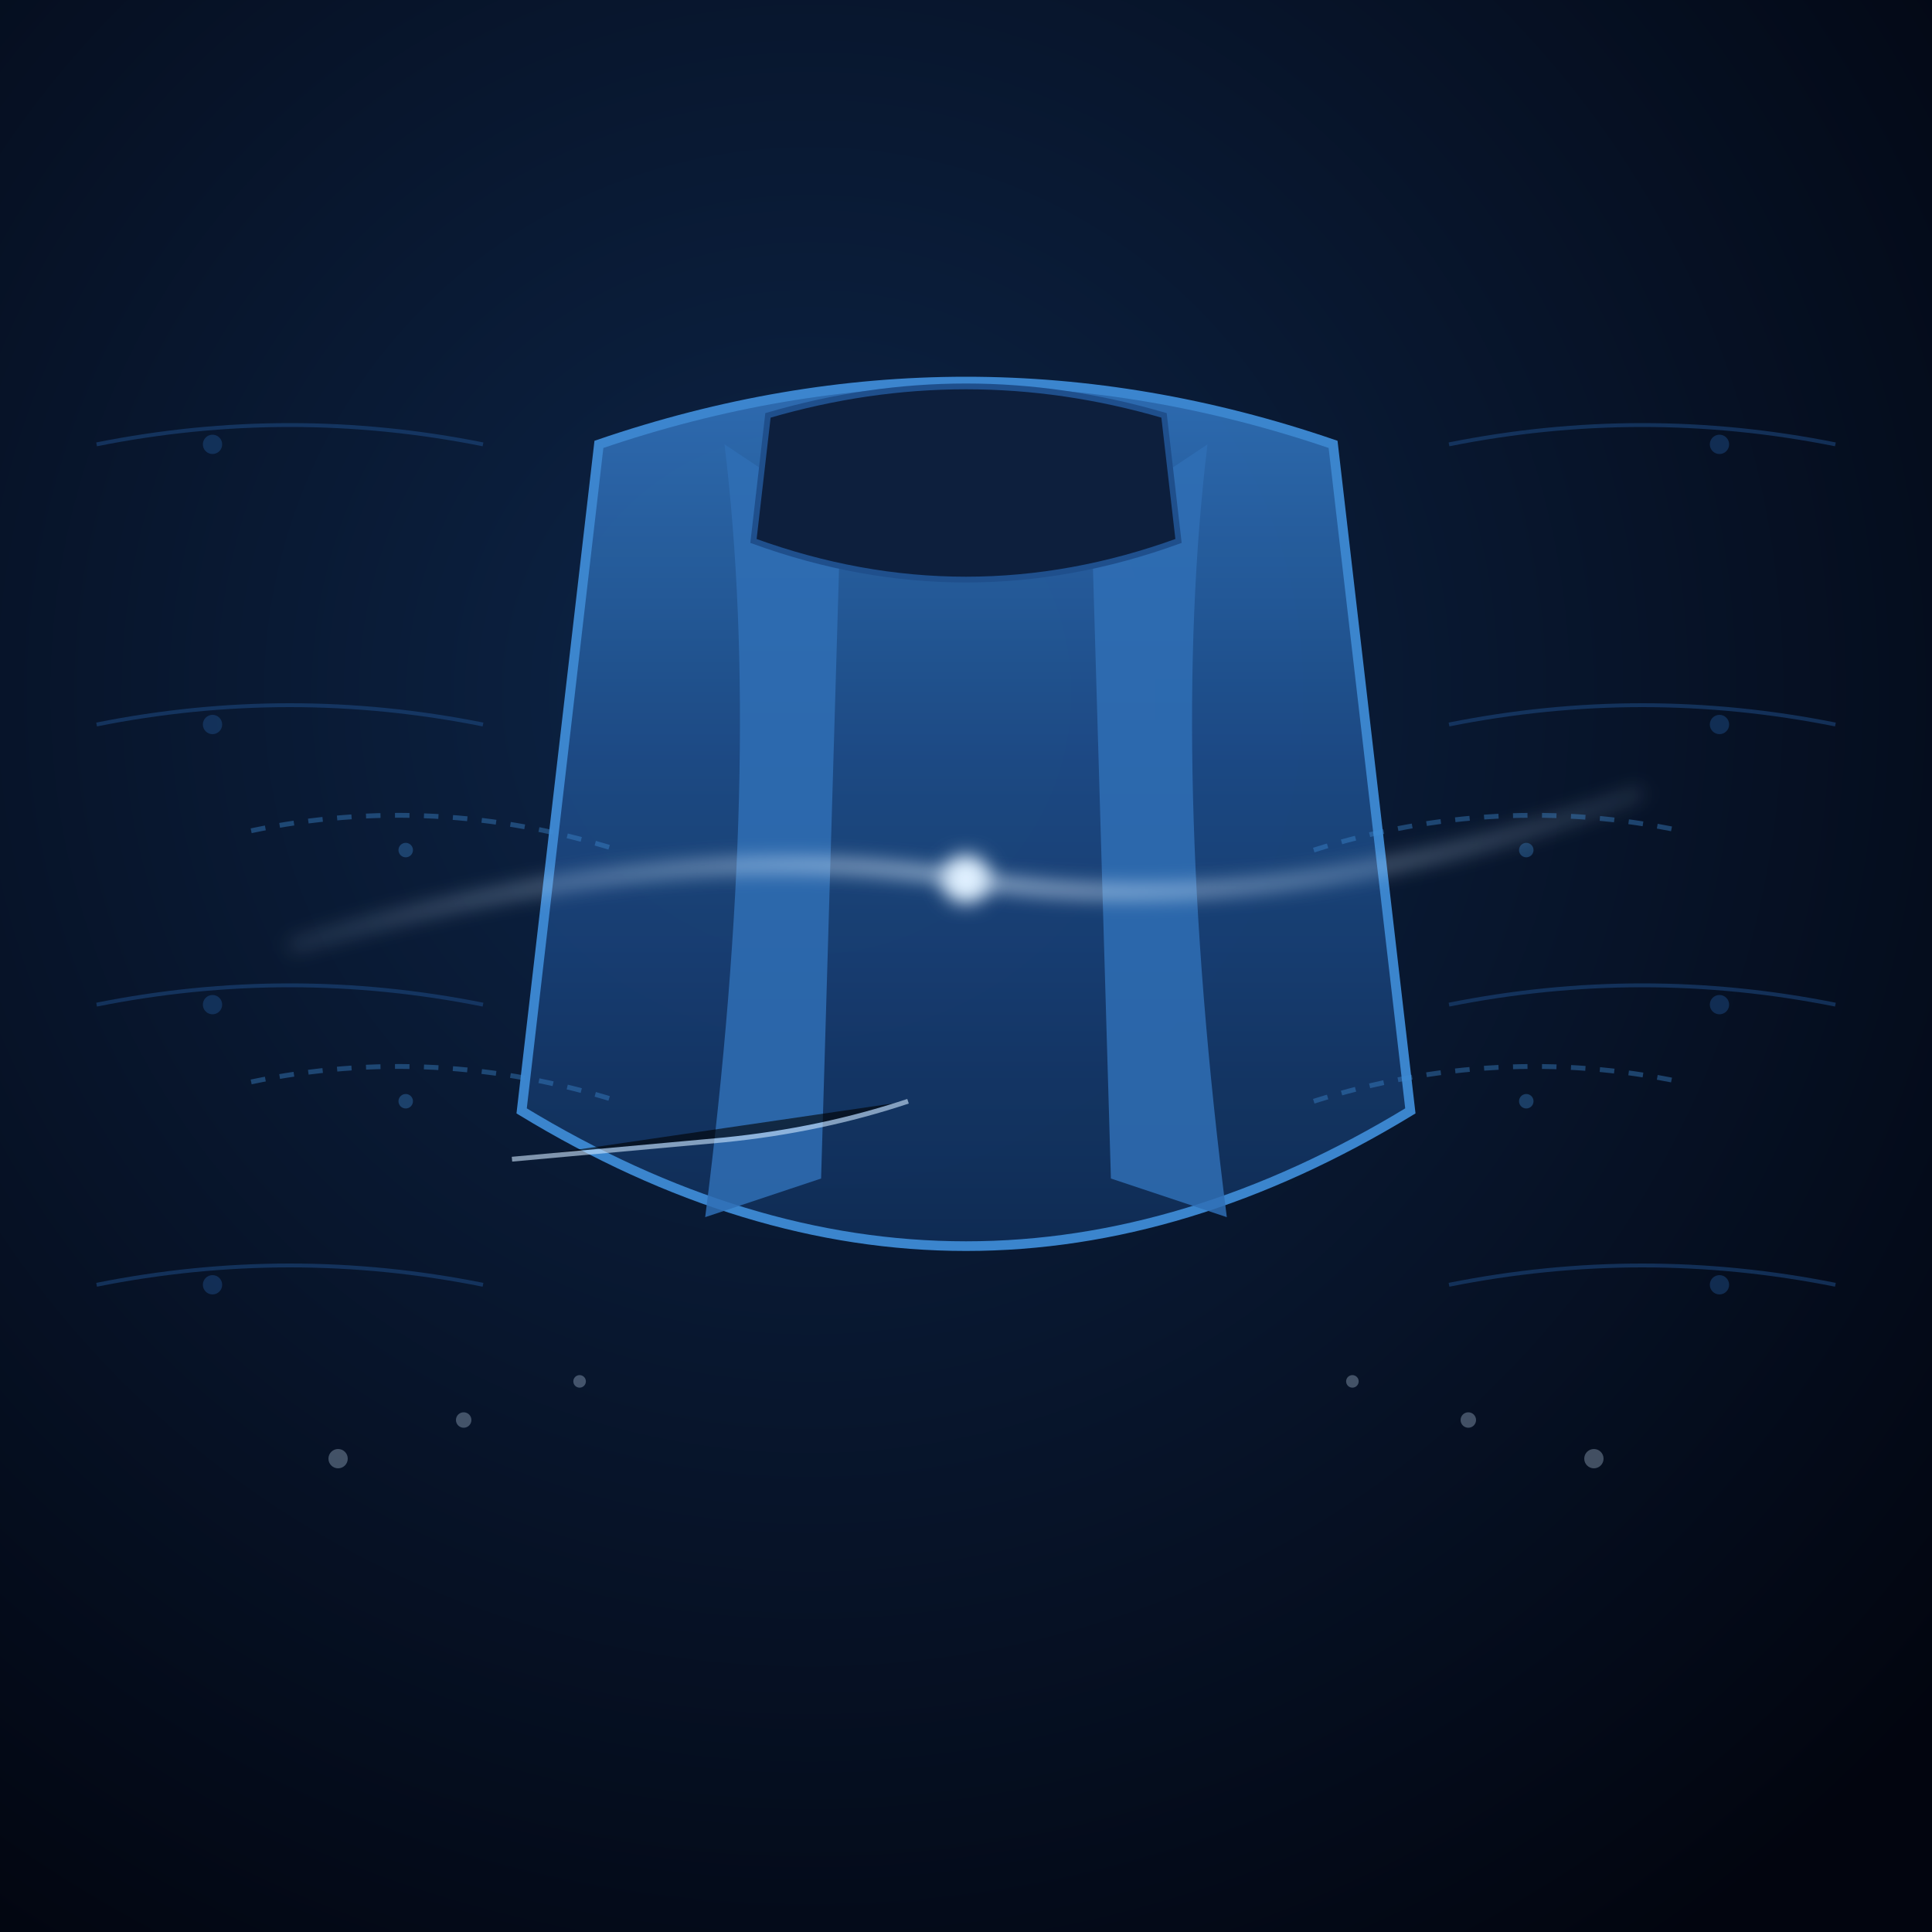
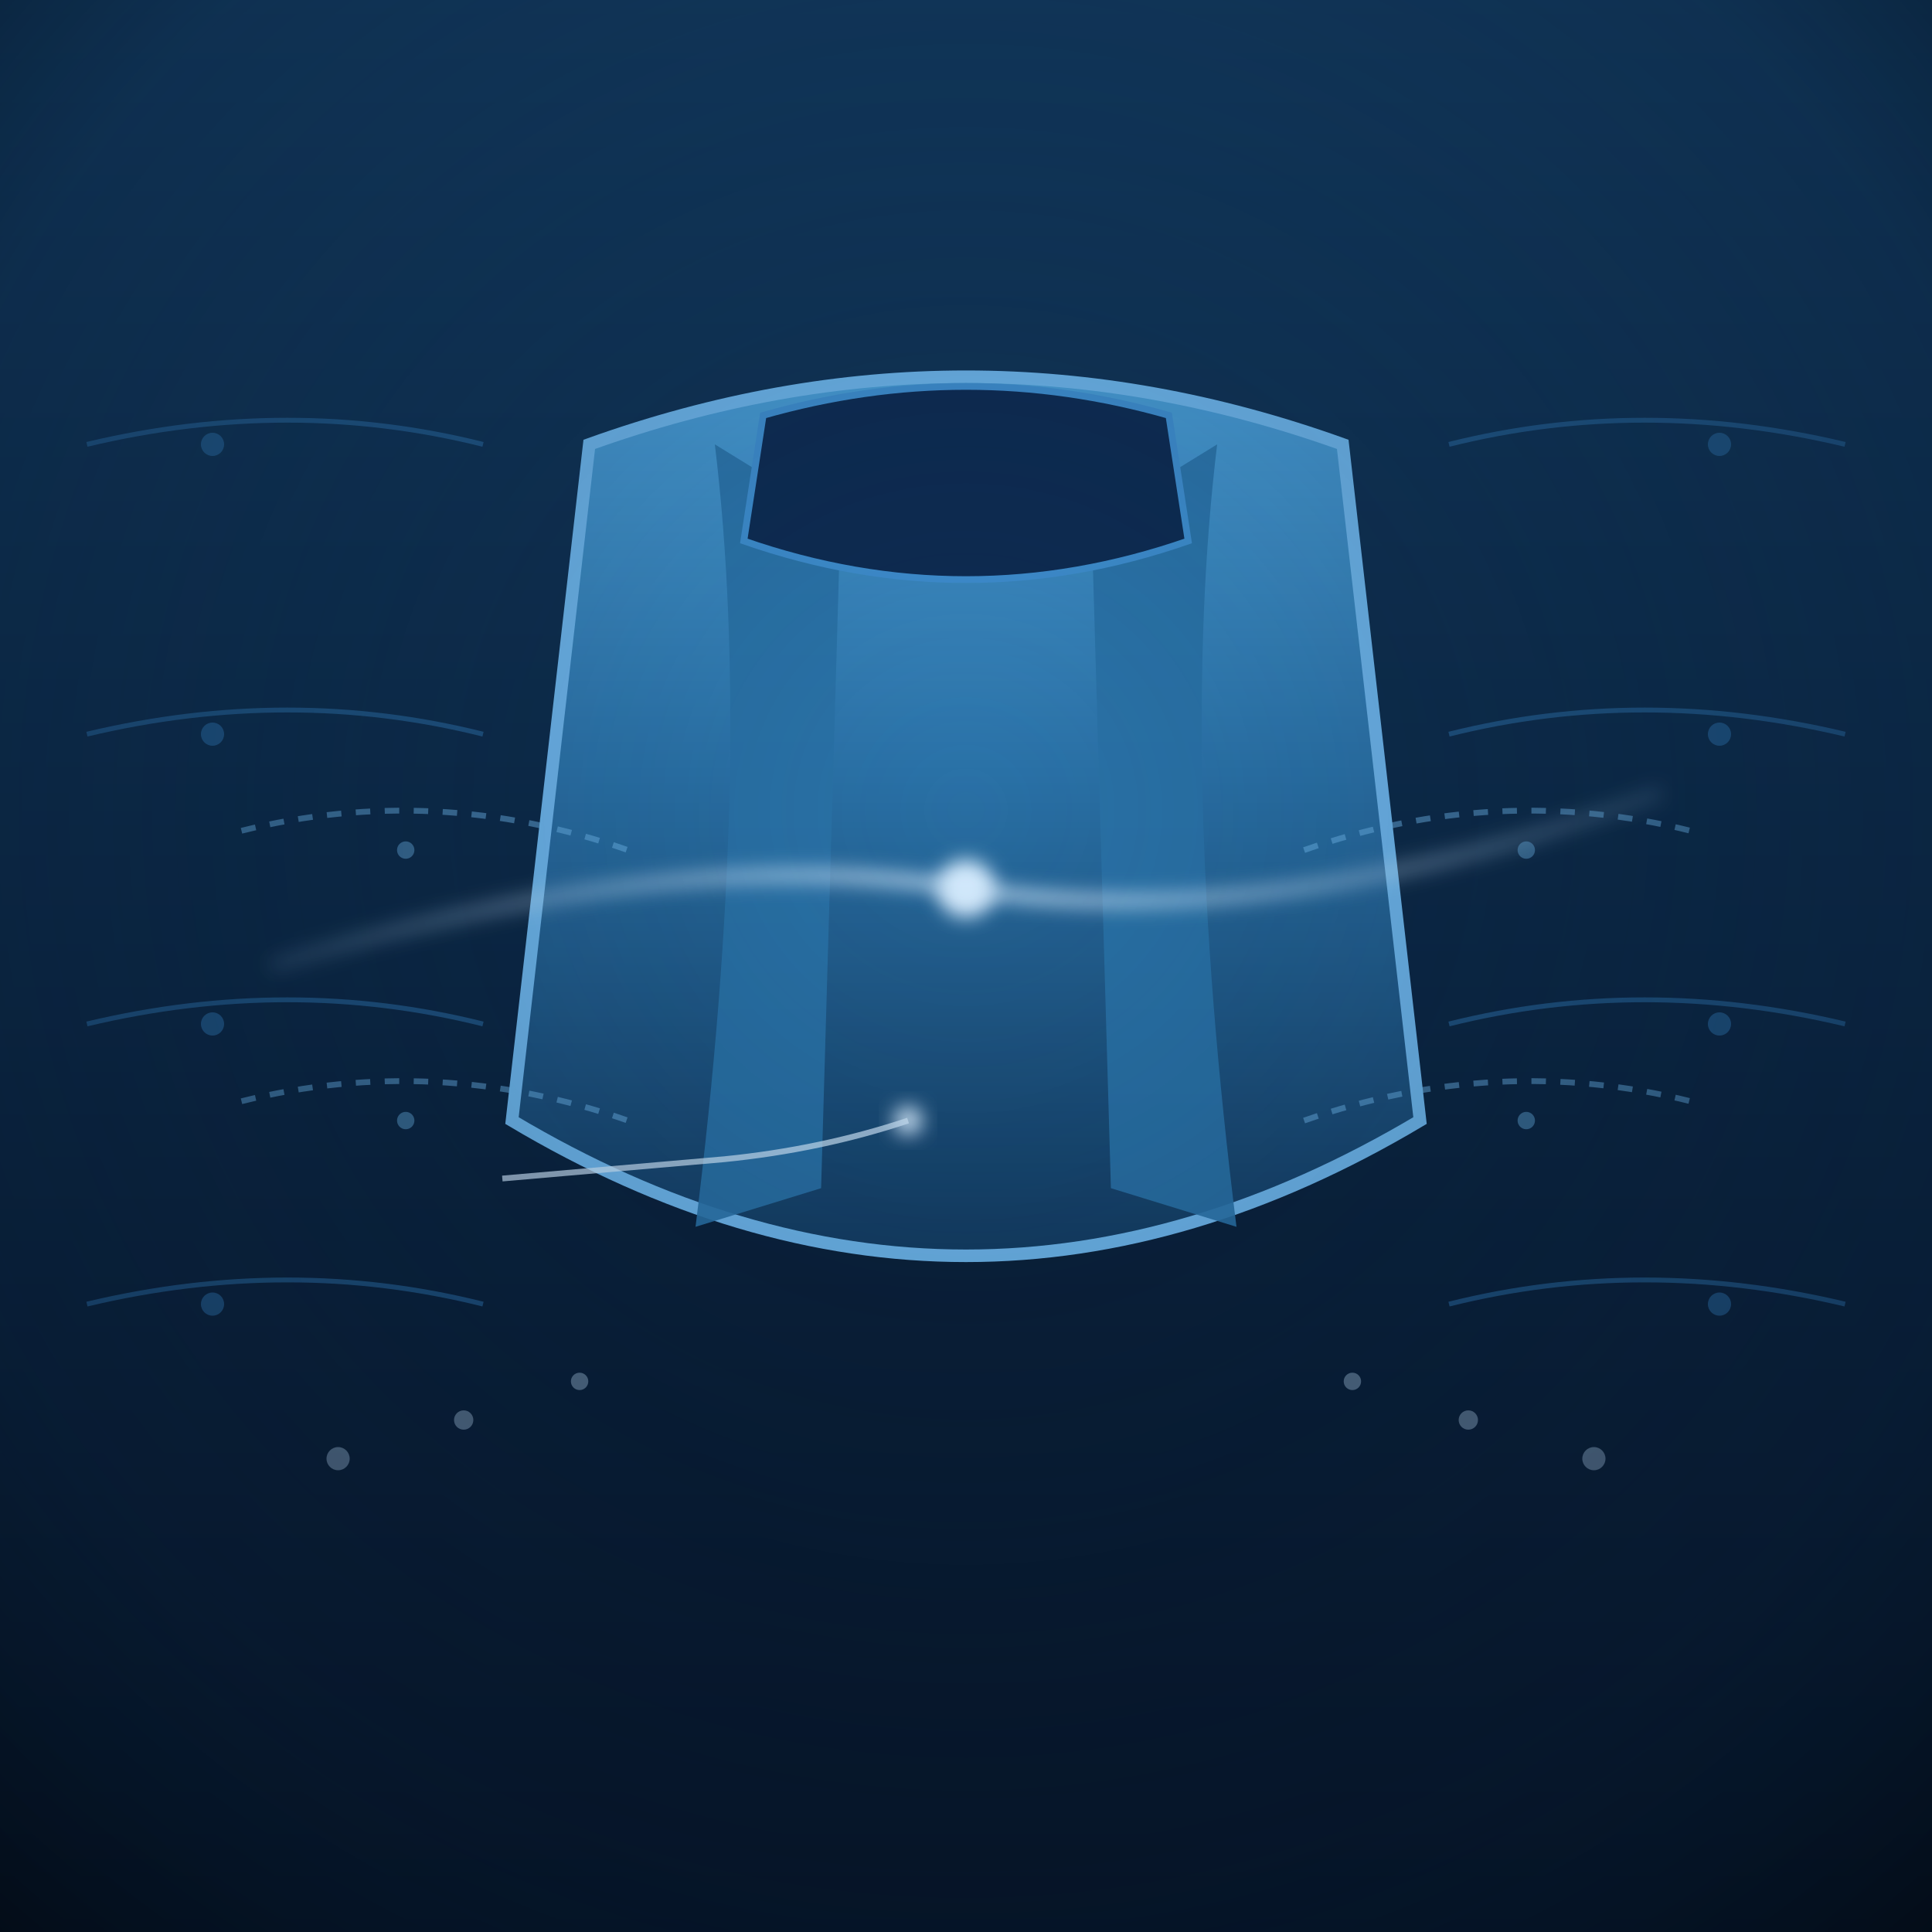
<svg xmlns="http://www.w3.org/2000/svg" viewBox="0 0 400 400" width="100%" height="100%" role="img" aria-label="THE LISTENING SHROUD">
  <defs>
-     <radialGradient id="lsBg" cx=".42" cy=".36" r=".78">
-       <stop offset="0" stop-color="#0d2548" />
-       <stop offset="1" stop-color="#02050f" />
+     <linearGradient id="lsBg" x1="0" y1="0" x2="0" y2="1">
+       <stop offset="0" stop-color="#123a5f" />
+       <stop offset=".5" stop-color="#0a2440" />
+       <stop offset="1" stop-color="#040d1c" />
+     </linearGradient>
+     <radialGradient id="lsVign" cx=".5" cy=".42" r=".8">
+       <stop offset="0" stop-color="#0e2c4d" stop-opacity="0" />
+       <stop offset=".7" stop-color="#08203a" stop-opacity=".36" />
+       <stop offset="1" stop-color="#020810" stop-opacity=".9" />
    </radialGradient>
    <linearGradient id="lsSilk" x1="0" y1="0" x2="0" y2="1">
-       <stop offset="0" stop-color="#2f6fb5" />
-       <stop offset=".45" stop-color="#1c4a85" />
-       <stop offset="1" stop-color="#102c55" />
+       <stop offset="0" stop-color="#4a9fd8" />
+       <stop offset=".45" stop-color="#2a72a8" />
+       <stop offset="1" stop-color="#123a5f" />
    </linearGradient>
    <linearGradient id="lsChannel" x1="0" y1="0" x2="1" y2="0">
-       <stop offset="0" stop-color="#cfe8ff" stop-opacity=".15" />
-       <stop offset=".5" stop-color="#dff0ff" stop-opacity=".9" />
-       <stop offset="1" stop-color="#cfe8ff" stop-opacity=".15" />
+       <stop offset="0" stop-color="#c8e6ff" stop-opacity=".15" />
+       <stop offset=".5" stop-color="#d6ecff" stop-opacity=".9" />
+       <stop offset="1" stop-color="#c8e6ff" stop-opacity=".15" />
    </linearGradient>
    <filter id="lsGlow" x="-50%" y="-50%" width="200%" height="200%">
      <feGaussianBlur stdDeviation="2" />
    </filter>
  </defs>
  <rect width="400" height="400" fill="url(#lsBg)" />
-   <g fill="none" stroke="#1f4f8c" stroke-width=".8" opacity=".5">
-     <path d="M20 92 Q60 84 100 92" />
-     <path d="M300 92 Q340 84 380 92" />
-     <path d="M20 150 Q60 142 100 150" />
-     <path d="M300 150 Q340 142 380 150" />
-     <path d="M20 208 Q60 200 100 208" />
-     <path d="M300 208 Q340 200 380 208" />
-     <path d="M20 266 Q60 258 100 266" />
-     <path d="M300 266 Q340 258 380 266" />
+   <g stroke="#2a6ba2" stroke-width="1" opacity=".6" fill="none">
+     <path d="M18 92 Q60 82 100 92" />
+     <path d="M300 92 Q340 82 382 92" />
+     <path d="M18 152 Q60 142 100 152" />
+     <path d="M300 152 Q340 142 382 152" />
+     <path d="M18 212 Q60 202 100 212" />
+     <path d="M300 212 Q340 202 382 212" />
+     <path d="M18 270 Q60 260 100 270" />
+     <path d="M300 270 Q340 260 382 270" />
  </g>
-   <g fill="#1f4f8c" opacity=".45">
-     <circle cx="44" cy="92" r="2" />
-     <circle cx="356" cy="92" r="2" />
-     <circle cx="44" cy="150" r="2" />
-     <circle cx="356" cy="150" r="2" />
-     <circle cx="44" cy="208" r="2" />
-     <circle cx="356" cy="208" r="2" />
-     <circle cx="44" cy="266" r="2" />
-     <circle cx="356" cy="266" r="2" />
+   <g fill="#2a6ba2" opacity=".6">
+     <circle cx="44" cy="92" r="2.4" />
+     <circle cx="356" cy="92" r="2.4" />
+     <circle cx="44" cy="152" r="2.4" />
+     <circle cx="356" cy="152" r="2.4" />
+     <circle cx="44" cy="212" r="2.4" />
+     <circle cx="356" cy="212" r="2.4" />
+     <circle cx="44" cy="270" r="2.4" />
+     <circle cx="356" cy="270" r="2.4" />
  </g>
-   <path d="M124 92 Q200 66 276 92 L292 230 Q200 286 108 230 Z" fill="url(#lsSilk)" stroke="#3e8bd5" stroke-width="2" opacity=".95" />
-   <path d="M150 92 Q158 158 146 252 L170 244 L174 108 Z" fill="#2f6fb5" fill-opacity=".85" />
-   <path d="M250 92 Q242 158 254 252 L230 244 L226 108 Z" fill="#2f6fb5" fill-opacity=".85" />
-   <path d="M159 86 Q200 74 241 86 L244 112 Q200 128 156 112 Z" fill="#0d1f3d" stroke="#1f4f8c" stroke-width="1.2" />
-   <path d="M60 196 Q140 172 200 182 Q264 192 340 164" fill="none" stroke="url(#lsChannel)" stroke-width="2.2" filter="url(#lsGlow)" />
-   <circle cx="200" cy="182" r="5" fill="#dff0ff" filter="url(#lsGlow)" />
-   <g fill="none" stroke="#3e8bd5" stroke-width="1" opacity=".4" stroke-dasharray="3 3">
-     <path d="M52 172 Q90 164 128 176" />
-     <path d="M272 176 Q310 164 348 172" />
-     <path d="M52 224 Q90 216 128 228" />
-     <path d="M272 228 Q310 216 348 224" />
+   <path d="M122 92 Q200 64 278 92 L294 232 Q200 288 106 232 Z" fill="url(#lsSilk)" stroke="#6fb7ec" stroke-width="2.6" />
+   <path d="M148 92 Q156 158 144 254 L170 246 L174 108 Z" fill="#2a72a8" fill-opacity=".9" />
+   <path d="M252 92 Q244 158 256 254 L230 246 L226 108 Z" fill="#2a72a8" fill-opacity=".9" />
+   <path d="M158 86 Q200 74 242 86 L246 112 Q200 128 154 112 Z" fill="#0d2a50" stroke="#3f8fd0" stroke-width="1.4" />
+   <path d="M56 200 Q140 174 200 184 Q264 194 344 164" fill="none" stroke="url(#lsChannel)" stroke-width="2.6" filter="url(#lsGlow)" />
+   <circle cx="200" cy="184" r="6" fill="#d6ecff" filter="url(#lsGlow)" />
+   <g fill="none" stroke="#6fb7ec" stroke-width="1.2" opacity=".5" stroke-dasharray="3 3">
+     <path d="M50 172 Q90 162 130 176" />
+     <path d="M270 176 Q310 162 350 172" />
+     <path d="M50 228 Q90 218 130 232" />
+     <path d="M270 232 Q310 218 350 228" />
  </g>
-   <g fill="#3e8bd5" opacity=".35">
-     <circle cx="84" cy="176" r="1.5" />
-     <circle cx="316" cy="176" r="1.5" />
-     <circle cx="84" cy="228" r="1.5" />
-     <circle cx="316" cy="228" r="1.5" />
+   <g fill="#6fb7ec" opacity=".45">
+     <circle cx="84" cy="176" r="1.8" />
+     <circle cx="316" cy="176" r="1.8" />
+     <circle cx="84" cy="232" r="1.8" />
+     <circle cx="316" cy="232" r="1.8" />
  </g>
-   <text transform="rotate(-8 84 236)" font-size="9" fill="#cfe8ff" opacity=".7">"def"</text>
-   <path d="M106 240 L150 236 Q170 234 188 228" stroke="#cfe8ff" stroke-width="1" opacity=".6" />
-   <g fill="#cfe8ff" opacity=".3">
-     <circle cx="70" cy="302" r="2" />
-     <circle cx="96" cy="294" r="1.6" />
-     <circle cx="120" cy="286" r="1.3" />
-     <circle cx="280" cy="286" r="1.3" />
-     <circle cx="304" cy="294" r="1.6" />
-     <circle cx="330" cy="302" r="2" />
+   <path d="M104 244 L150 240 Q170 238 188 232" fill="none" stroke="#d6ecff" stroke-width="1.2" opacity=".7" />
+   <circle cx="188" cy="232" r="3" fill="#d6ecff" filter="url(#lsGlow)" />
+   <g fill="#c8e6ff" opacity=".4">
+     <circle cx="70" cy="302" r="2.4" />
+     <circle cx="96" cy="294" r="2" />
+     <circle cx="120" cy="286" r="1.8" />
+     <circle cx="280" cy="286" r="1.8" />
+     <circle cx="304" cy="294" r="2" />
+     <circle cx="330" cy="302" r="2.4" />
  </g>
+   <rect width="400" height="400" fill="url(#lsVign)" />
</svg>
